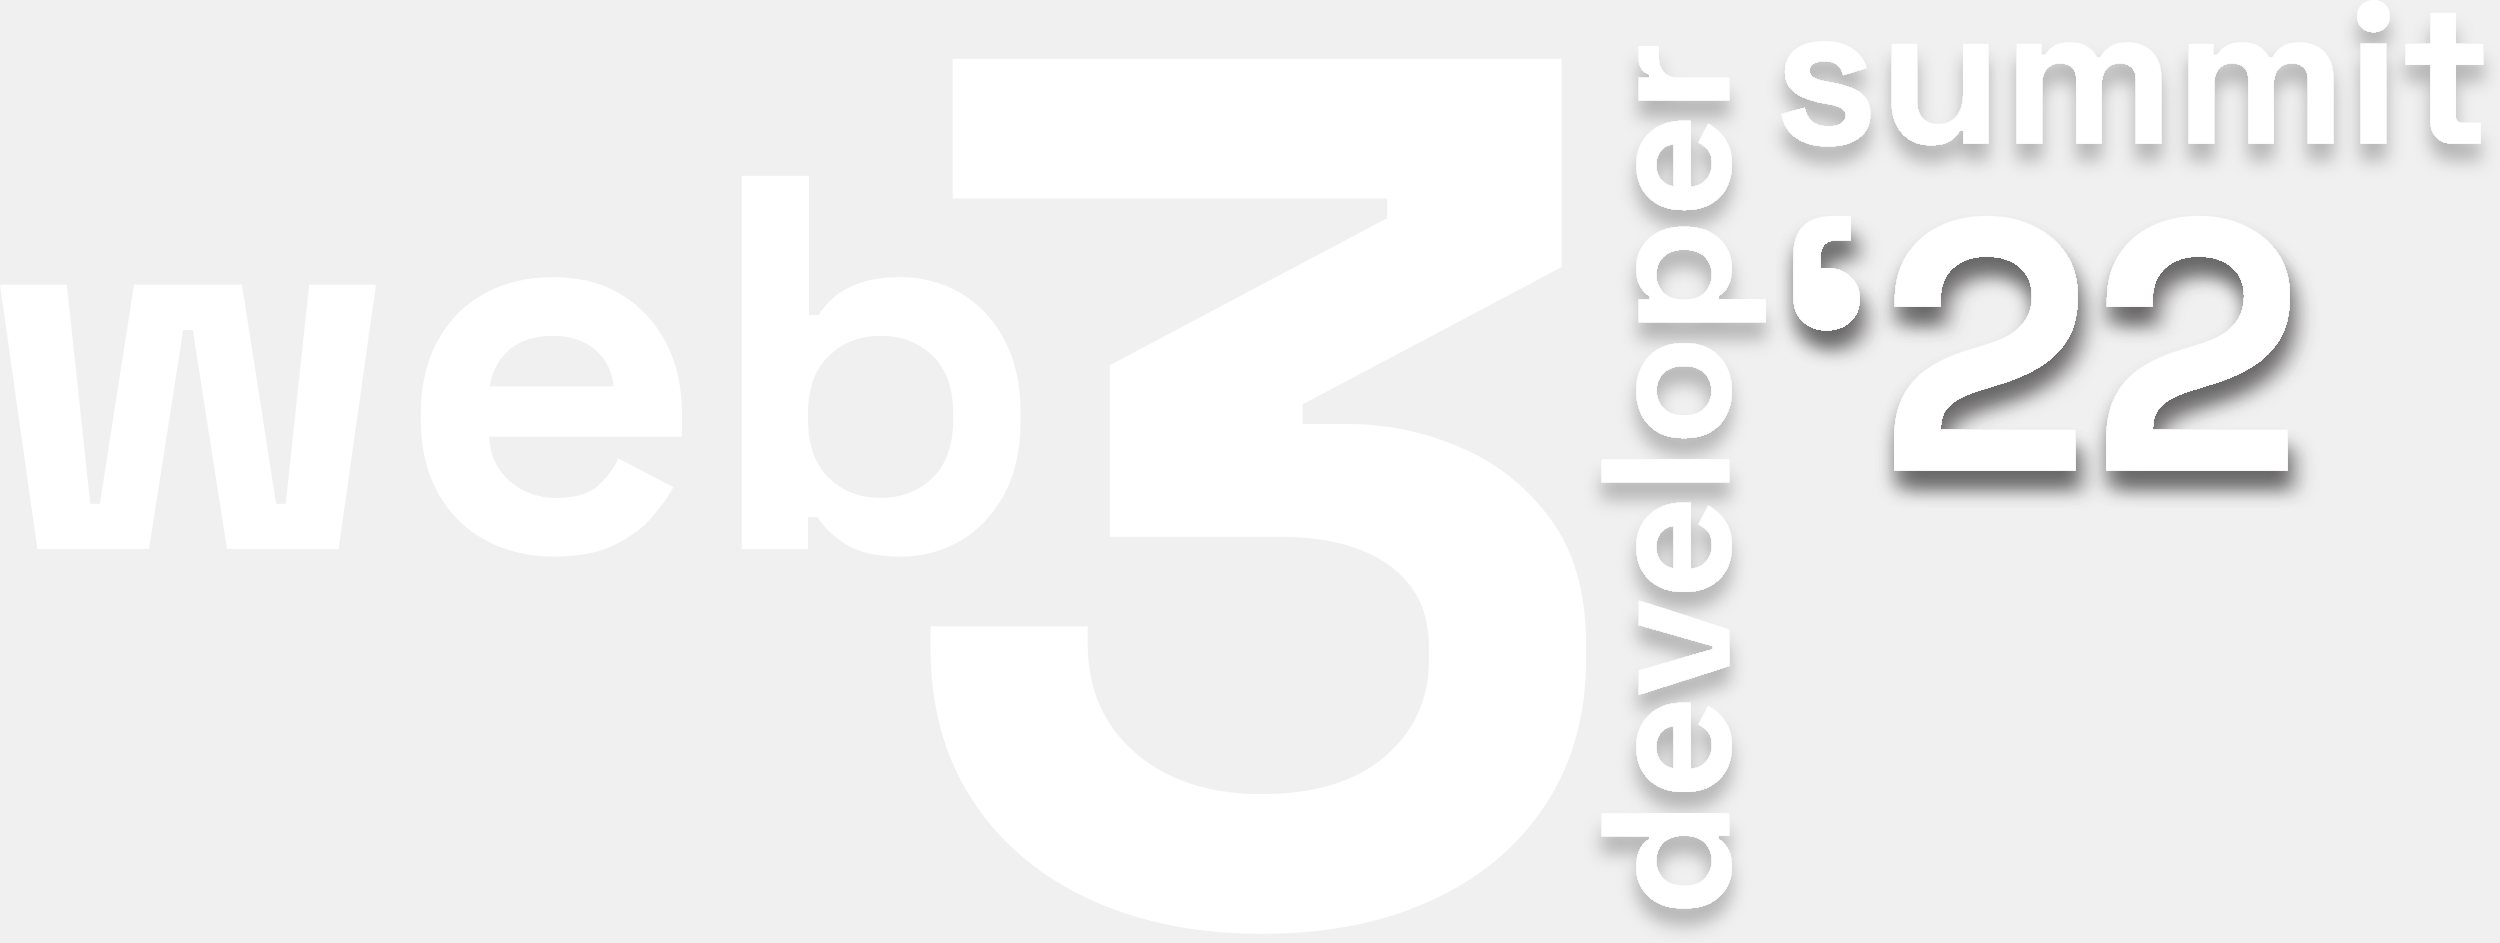
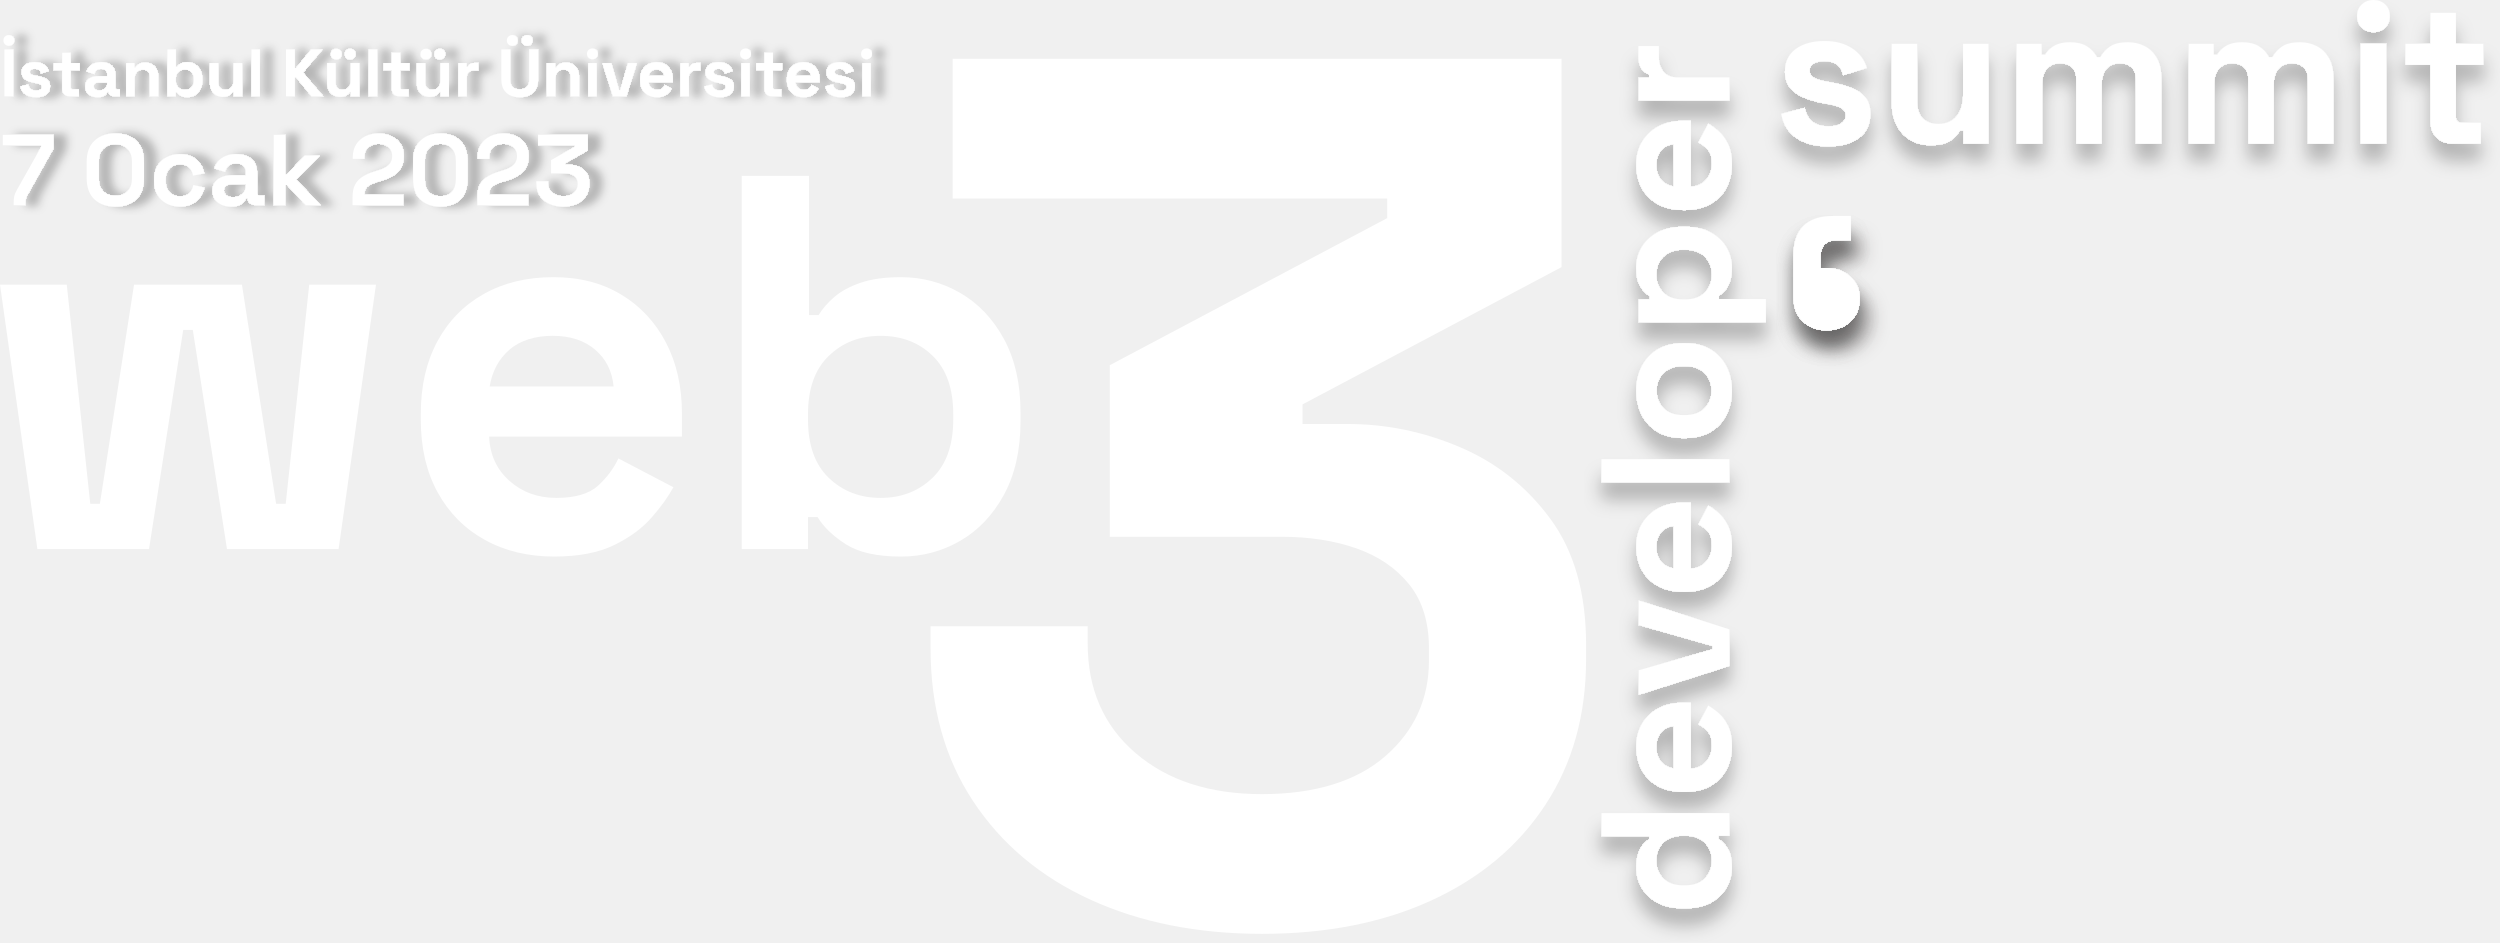
<svg xmlns="http://www.w3.org/2000/svg" width="597" height="225" viewBox="0 0 597 225" fill="none">
  <path d="M8.926 131.124L0 67.972H15.942L21.555 120.302H23.85L32.012 67.972H57.773L65.935 120.302H68.231L73.843 67.972H89.785L80.859 131.124H54.206L46.044 78.795H43.748L35.586 131.124H8.926Z" fill="white" />
  <path d="M132.371 132.907C126.078 132.907 120.532 131.57 115.729 128.896C110.926 126.223 107.185 122.446 104.507 117.564C101.829 112.685 100.49 106.934 100.49 100.311V98.782C100.49 92.162 101.807 86.411 104.443 81.529C107.076 76.65 110.775 72.871 115.536 70.197C120.298 67.523 125.821 66.187 132.114 66.187C138.407 66.187 143.718 67.568 148.309 70.325C152.901 73.085 156.471 76.903 159.021 81.786C161.57 86.668 162.848 92.332 162.848 98.782V104.257H116.811C116.981 108.585 118.596 112.108 121.656 114.827C124.716 117.545 128.457 118.901 132.878 118.901C137.299 118.901 140.7 117.926 142.825 115.971C144.951 114.019 146.566 111.855 147.671 109.476L160.806 116.352C159.615 118.561 157.894 120.959 155.64 123.546C153.386 126.136 150.39 128.342 146.649 130.166C142.906 131.99 138.147 132.903 132.368 132.903L132.371 132.907ZM116.939 92.291H146.524C146.184 88.643 144.717 85.713 142.125 83.504C139.531 81.298 136.153 80.192 131.986 80.192C127.818 80.192 124.206 81.295 121.656 83.504C119.107 85.713 117.53 88.639 116.936 92.291H116.939Z" fill="white" />
  <path d="M215.134 132.907C209.438 132.907 205.058 131.929 201.998 129.977C198.938 128.024 196.684 125.861 195.239 123.482H192.943V131.121H177.13V42H193.197V75.23H195.493C196.427 73.701 197.679 72.262 199.256 70.902C200.829 69.546 202.91 68.421 205.504 67.527C208.095 66.636 211.306 66.19 215.134 66.19C220.236 66.19 224.952 67.444 229.29 69.947C233.625 72.451 237.112 76.121 239.748 80.962C242.381 85.799 243.701 91.656 243.701 98.532V100.568C243.701 107.444 242.381 113.301 239.748 118.138C237.112 122.976 233.628 126.649 229.29 129.153C224.956 131.656 220.236 132.91 215.134 132.91V132.907ZM210.288 118.901C215.217 118.901 219.343 117.311 222.66 114.128C225.977 110.945 227.633 106.296 227.633 100.186V98.914C227.633 92.804 225.996 88.155 222.724 84.972C219.449 81.789 215.307 80.199 210.292 80.199C205.276 80.199 201.237 81.789 197.923 84.972C194.607 88.155 192.95 92.804 192.95 98.914V100.186C192.95 106.296 194.607 110.945 197.923 114.128C201.24 117.311 205.363 118.901 210.292 118.901H210.288Z" fill="white" />
  <path d="M301.368 223.003C285.927 223.003 272.245 220.269 260.326 214.809C248.405 209.35 239.074 201.493 232.331 191.248C225.588 181.006 222.217 168.859 222.217 154.812V149.545H259.739V153.642C259.739 164.573 263.55 173.302 271.173 179.835C278.795 186.375 288.858 189.638 301.368 189.638C313.877 189.638 323.889 186.615 330.827 180.566C337.763 174.52 341.234 166.91 341.234 157.739V154.812C341.234 148.57 339.667 143.499 336.543 139.595C333.415 135.693 329.212 132.818 323.937 130.962C318.661 129.109 312.695 128.182 306.055 128.182H265.014V87.207L331.264 52.086V47.402H227.492V14.034H372.893V63.79L311.039 96.568V101.251H321.885C331.068 101.251 340.007 103.107 348.708 106.813C357.4 110.522 364.583 116.228 370.253 123.935C375.92 131.644 378.756 141.643 378.756 153.934V157.444C378.756 170.715 375.532 182.275 369.081 192.126C362.631 201.98 353.589 209.591 341.966 214.954C330.336 220.32 316.802 223.003 301.364 223.003H301.368Z" fill="white" />
  <g filter="url(#filter0_d_152_2775)">
    <path d="M413.59 207.154C413.59 208.869 413.16 210.472 412.303 211.969C411.446 213.466 410.187 214.662 408.53 215.563C406.873 216.463 404.867 216.912 402.51 216.912H401.813C399.456 216.912 397.449 216.463 395.793 215.563C394.136 214.662 392.877 213.473 392.02 211.991C391.163 210.51 390.732 208.898 390.732 207.157C390.732 205.849 390.886 204.756 391.191 203.868C391.497 202.984 391.882 202.265 392.347 201.711C392.813 201.159 393.307 200.74 393.831 200.448V199.662H382.442V194.174H412.984V199.576H410.367V200.361C411.182 200.855 411.924 201.618 412.592 202.647C413.26 203.679 413.597 205.179 413.597 207.154H413.59ZM408.79 205.5C408.79 203.817 408.244 202.406 407.153 201.275C406.061 200.143 404.468 199.576 402.375 199.576H401.938C399.845 199.576 398.252 200.137 397.16 201.252C396.069 202.371 395.523 203.785 395.523 205.5C395.523 207.215 396.069 208.593 397.16 209.725C398.252 210.857 399.845 211.424 401.938 211.424H402.375C404.468 211.424 406.061 210.857 407.153 209.725C408.244 208.593 408.79 207.183 408.79 205.5Z" fill="white" />
    <path d="M413.59 178.229C413.59 180.38 413.131 182.275 412.216 183.913C411.301 185.554 410.007 186.83 408.334 187.747C406.661 188.661 404.689 189.119 402.423 189.119H401.899C399.629 189.119 397.661 188.67 395.988 187.77C394.315 186.869 393.021 185.606 392.106 183.98C391.191 182.355 390.732 180.467 390.732 178.316C390.732 176.165 391.204 174.351 392.151 172.783C393.095 171.215 394.405 169.994 396.078 169.125C397.751 168.253 399.693 167.817 401.902 167.817H403.778V183.544C405.261 183.487 406.468 182.935 407.399 181.89C408.331 180.845 408.796 179.566 408.796 178.056C408.796 176.546 408.462 175.386 407.791 174.658C407.123 173.934 406.382 173.379 405.566 173.004L407.923 168.516C408.681 168.923 409.503 169.51 410.389 170.279C411.275 171.049 412.033 172.071 412.659 173.35C413.285 174.629 413.596 176.255 413.596 178.229H413.59ZM399.671 183.5V173.392C398.422 173.507 397.417 174.011 396.659 174.896C395.905 175.78 395.526 176.938 395.526 178.358C395.526 179.778 395.905 181.015 396.659 181.887C397.417 182.759 398.419 183.298 399.671 183.5Z" fill="white" />
    <path d="M412.98 159.018L391.339 165.9V160.063L408.966 155.052V154.267L391.339 149.256V143.419L412.98 150.302V159.015V159.018Z" fill="white" />
    <path d="M413.59 130.442C413.59 132.593 413.131 134.488 412.216 136.126C411.301 137.767 410.007 139.043 408.334 139.96C406.661 140.874 404.689 141.332 402.423 141.332H401.899C399.629 141.332 397.661 140.883 395.988 139.982C394.315 139.082 393.021 137.819 392.106 136.193C391.191 134.568 390.732 132.68 390.732 130.529C390.732 128.378 391.204 126.563 392.151 124.996C393.095 123.428 394.405 122.207 396.078 121.338C397.751 120.466 399.693 120.03 401.902 120.03H403.778V135.757C405.261 135.7 406.468 135.148 407.399 134.103C408.331 133.058 408.796 131.779 408.796 130.269C408.796 128.759 408.462 127.599 407.791 126.871C407.123 126.147 406.382 125.592 405.566 125.217L407.923 120.729C408.681 121.136 409.503 121.723 410.389 122.492C411.275 123.262 412.033 124.284 412.659 125.563C413.285 126.842 413.596 128.468 413.596 130.442H413.59ZM399.671 135.712V125.605C398.422 125.72 397.417 126.224 396.659 127.108C395.905 127.993 395.526 129.15 395.526 130.571C395.526 131.991 395.905 133.228 396.659 134.1C397.417 134.972 398.419 135.511 399.671 135.712Z" fill="white" />
    <path d="M412.98 115.151H382.438V109.663H412.98V115.151Z" fill="white" />
    <path d="M413.59 93.285C413.59 95.436 413.153 97.366 412.28 99.078C411.407 100.793 410.142 102.142 408.485 103.13C406.828 104.117 404.834 104.611 402.506 104.611H401.809C399.482 104.611 397.491 104.117 395.831 103.13C394.174 102.142 392.909 100.793 392.036 99.078C391.162 97.366 390.726 95.433 390.726 93.285C390.726 91.137 391.162 89.204 392.036 87.493C392.909 85.781 394.174 84.428 395.831 83.441C397.488 82.453 399.482 81.96 401.809 81.96H402.506C404.834 81.96 406.825 82.453 408.485 83.441C410.142 84.428 411.407 85.777 412.28 87.493C413.153 89.207 413.59 91.137 413.59 93.285ZM408.703 93.285C408.703 91.602 408.157 90.208 407.066 89.102C405.974 87.999 404.41 87.448 402.375 87.448H401.938C399.902 87.448 398.339 87.993 397.247 89.082C396.155 90.172 395.609 91.573 395.609 93.285C395.609 94.997 396.155 96.363 397.247 97.469C398.339 98.571 399.902 99.123 401.938 99.123H402.375C404.41 99.123 405.974 98.571 407.066 97.469C408.157 96.366 408.703 94.971 408.703 93.285Z" fill="white" />
    <path d="M421.704 76.904H391.336V71.503H393.953V70.717C393.108 70.224 392.36 69.454 391.705 68.409C391.05 67.364 390.723 65.867 390.723 63.921C390.723 62.177 391.153 60.568 392.01 59.087C392.868 57.606 394.126 56.417 395.783 55.516C397.44 54.615 399.447 54.166 401.803 54.166H402.5C404.857 54.166 406.864 54.618 408.52 55.516C410.177 56.417 411.436 57.606 412.293 59.087C413.15 60.568 413.581 62.181 413.581 63.921C413.581 65.229 413.427 66.325 413.122 67.21C412.817 68.095 412.425 68.807 411.943 69.345C411.465 69.884 410.977 70.31 410.482 70.631V71.416H421.695V76.904H421.704ZM408.79 65.579C408.79 63.867 408.244 62.45 407.153 61.331C406.061 60.212 404.468 59.654 402.375 59.654H401.938C399.845 59.654 398.252 60.222 397.16 61.353C396.069 62.485 395.523 63.895 395.523 65.579C395.523 67.261 396.069 68.672 397.16 69.804C398.252 70.935 399.845 71.503 401.938 71.503H402.375C404.468 71.503 406.061 70.935 407.153 69.804C408.244 68.672 408.79 67.261 408.79 65.579Z" fill="white" />
    <path d="M413.59 39.266C413.59 41.417 413.131 43.312 412.216 44.95C411.301 46.591 410.007 47.867 408.334 48.784C406.661 49.698 404.689 50.156 402.423 50.156H401.899C399.629 50.156 397.661 49.707 395.988 48.806C394.315 47.906 393.021 46.643 392.106 45.017C391.191 43.392 390.732 41.504 390.732 39.353C390.732 37.202 391.204 35.387 392.151 33.82C393.095 32.252 394.405 31.031 396.078 30.162C397.751 29.29 399.693 28.854 401.902 28.854H403.778V44.581C405.261 44.524 406.468 43.972 407.399 42.927C408.331 41.882 408.796 40.603 408.796 39.093C408.796 37.583 408.462 36.423 407.791 35.695C407.123 34.971 406.382 34.419 405.566 34.041L407.923 29.553C408.681 29.96 409.503 30.547 410.389 31.316C411.275 32.086 412.033 33.108 412.659 34.387C413.285 35.666 413.596 37.292 413.596 39.266H413.59ZM399.671 44.536V34.429C398.422 34.544 397.417 35.048 396.659 35.932C395.905 36.82 395.526 37.974 395.526 39.395C395.526 40.815 395.905 42.052 396.659 42.924C397.417 43.796 398.419 44.334 399.671 44.536Z" fill="white" />
    <path d="M412.98 23.978H391.339V18.577H393.783V17.791C392.909 17.471 392.27 16.942 391.863 16.201C391.455 15.461 391.252 14.598 391.252 13.608V10.995H396.139V13.698C396.139 15.092 396.509 16.24 397.254 17.141C397.995 18.041 399.138 18.49 400.68 18.49H412.983V23.978H412.98Z" fill="white" />
  </g>
  <g filter="url(#filter1_d_152_2775)">
    <path d="M436.644 34.971C433.533 34.971 430.983 34.298 428.996 32.955C427.005 31.608 425.804 29.688 425.387 27.191L430.967 25.748C431.192 26.87 431.568 27.748 432.097 28.39C432.627 29.031 433.282 29.486 434.069 29.758C434.856 30.031 435.713 30.166 436.644 30.166C438.054 30.166 439.097 29.919 439.771 29.422C440.446 28.925 440.783 28.309 440.783 27.572C440.783 26.835 440.462 26.267 439.82 25.867C439.177 25.466 438.15 25.139 436.74 24.883L435.392 24.642C433.722 24.322 432.2 23.882 430.823 23.321C429.442 22.76 428.338 21.985 427.503 20.991C426.668 20 426.25 18.718 426.25 17.147C426.25 14.778 427.117 12.961 428.848 11.694C430.579 10.431 432.858 9.797 435.681 9.797C438.343 9.797 440.555 10.39 442.321 11.573C444.084 12.759 445.239 14.31 445.785 16.23L440.157 17.958C439.9 16.743 439.38 15.878 438.593 15.365C437.806 14.852 436.837 14.595 435.684 14.595C434.531 14.595 433.648 14.797 433.038 15.195C432.428 15.596 432.123 16.147 432.123 16.852C432.123 17.622 432.444 18.189 433.086 18.558C433.729 18.926 434.592 19.205 435.684 19.398L437.032 19.638C438.827 19.959 440.455 20.382 441.916 20.911C443.374 21.44 444.53 22.193 445.381 23.168C446.232 24.145 446.655 25.466 446.655 27.13C446.655 29.627 445.75 31.557 443.936 32.919C442.125 34.282 439.694 34.961 436.647 34.961L436.644 34.971Z" fill="white" />
    <path d="M461.034 34.682C459.175 34.682 457.547 34.259 456.15 33.41C454.753 32.56 453.671 31.384 452.904 29.88C452.133 28.377 451.748 26.646 451.748 24.693V10.473H457.81V24.209C457.81 26.004 458.25 27.348 459.133 28.245C460.016 29.143 461.275 29.592 462.909 29.592C464.768 29.592 466.213 28.976 467.24 27.742C468.268 26.511 468.778 24.79 468.778 22.578V10.473H474.841V34.297H468.875V31.175H468.008C467.623 31.977 466.9 32.759 465.844 33.528C464.784 34.297 463.182 34.682 461.034 34.682Z" fill="white" />
    <path d="M481.577 34.298V10.473H487.542V13.066H488.409C488.827 12.265 489.517 11.569 490.477 10.976C491.44 10.383 492.706 10.088 494.279 10.088C495.977 10.088 497.342 10.419 498.369 11.072C499.397 11.73 500.18 12.586 500.726 13.643H501.593C502.139 12.618 502.906 11.771 503.902 11.098C504.894 10.425 506.307 10.088 508.137 10.088C509.611 10.088 510.953 10.399 512.154 11.024C513.358 11.649 514.318 12.595 515.04 13.858C515.763 15.124 516.122 16.718 516.122 18.638V34.298H510.06V19.074C510.06 17.763 509.723 16.775 509.049 16.122C508.374 15.464 507.43 15.137 506.21 15.137C504.83 15.137 503.764 15.576 503.012 16.458C502.258 17.34 501.882 18.596 501.882 20.228V34.301H495.82V19.074C495.82 17.763 495.483 16.775 494.809 16.122C494.134 15.464 493.19 15.137 491.97 15.137C490.59 15.137 489.524 15.576 488.772 16.458C488.018 17.34 487.642 18.596 487.642 20.228V34.301H481.58L481.577 34.298Z" fill="white" />
    <path d="M522.663 34.298V10.473H528.628V13.066H529.495C529.913 12.265 530.603 11.569 531.563 10.976C532.526 10.383 533.791 10.088 535.365 10.088C537.063 10.088 538.428 10.419 539.455 11.072C540.483 11.73 541.266 12.586 541.812 13.643H542.679C543.225 12.618 543.992 11.771 544.988 11.098C545.98 10.425 547.393 10.088 549.223 10.088C550.697 10.088 552.039 10.399 553.24 11.024C554.444 11.649 555.404 12.595 556.126 13.858C556.849 15.124 557.208 16.718 557.208 18.638V34.298H551.146V19.074C551.146 17.763 550.809 16.775 550.135 16.122C549.46 15.464 548.516 15.137 547.296 15.137C545.916 15.137 544.85 15.576 544.098 16.458C543.344 17.34 542.968 18.596 542.968 20.228V34.301H536.906V19.074C536.906 17.763 536.569 16.775 535.895 16.122C535.22 15.464 534.276 15.137 533.056 15.137C531.675 15.137 530.609 15.576 529.858 16.458C529.104 17.34 528.728 18.596 528.728 20.228V34.301H522.666L522.663 34.298Z" fill="white" />
    <path d="M566.78 7.687C565.688 7.687 564.767 7.335 564.012 6.629C563.257 5.924 562.882 4.998 562.882 3.844C562.882 2.69 563.257 1.763 564.012 1.058C564.767 0.353 565.688 0 566.78 0C567.871 0 568.832 0.353 569.57 1.058C570.309 1.763 570.678 2.69 570.678 3.844C570.678 4.998 570.309 5.924 569.57 6.629C568.832 7.335 567.9 7.687 566.78 7.687ZM563.749 34.298V10.473H569.811V34.298H563.749Z" fill="white" />
    <path d="M585.685 34.297C584.115 34.297 582.837 33.81 581.861 32.833C580.882 31.855 580.394 30.55 580.394 28.918V15.471H574.428V10.476H580.394V3.077H586.456V10.473H593V15.467H586.456V27.86C586.456 28.822 586.906 29.303 587.805 29.303H592.422V34.297H585.685Z" fill="white" />
  </g>
  <g filter="url(#filter2_ddd_152_2775)">
    <path d="M441.993 51.567V57.356H438.667C436.05 57.356 434.743 58.664 434.743 61.273V63.998H436.194C438.468 63.998 440.359 64.678 441.865 66.04C443.371 67.403 444.125 69.134 444.125 71.234C444.125 73.503 443.371 75.35 441.865 76.766C440.359 78.187 438.468 78.895 436.194 78.895C433.921 78.895 431.959 78.171 430.482 76.725C429.002 75.279 428.264 73.333 428.264 70.894V61.104C428.264 54.747 431.446 51.57 437.813 51.57H441.99L441.993 51.567Z" fill="white" />
-     <path d="M452.31 112.349V105.198C452.31 101.056 452.994 97.606 454.355 94.853C455.72 92.099 457.695 89.829 460.282 88.041C462.867 86.252 466.04 84.793 469.79 83.655L475.502 81.867C477.605 81.187 479.368 80.35 480.79 79.356C482.209 78.363 483.304 77.157 484.072 75.737C484.839 74.32 485.221 72.701 485.221 70.884V70.544C485.221 67.707 484.255 65.45 482.322 63.777C480.389 62.103 477.746 61.267 474.391 61.267C471.036 61.267 468.435 62.161 466.418 63.95C464.399 65.739 463.391 68.306 463.391 71.653V73.186H452.477V71.823C452.477 67.511 453.443 63.851 455.376 60.84C457.309 57.834 459.939 55.535 463.262 53.945C466.589 52.358 470.297 51.56 474.391 51.56C478.485 51.56 482.177 52.342 485.475 53.9C488.772 55.461 491.373 57.644 493.277 60.456C495.181 63.264 496.132 66.572 496.132 70.374V71.227C496.132 75.029 495.348 78.251 493.788 80.889C492.224 83.527 490.105 85.684 487.433 87.358C484.762 89.031 481.721 90.41 478.308 91.487L472.85 93.189C470.406 93.926 468.502 94.737 467.138 95.616C465.773 96.497 464.819 97.462 464.28 98.51C463.741 99.562 463.471 100.825 463.471 102.3V102.639H495.618V112.346H452.3L452.31 112.349Z" fill="white" />
-     <path d="M502.961 112.349V105.198C502.961 101.056 503.645 97.606 505.006 94.853C506.371 92.099 508.345 89.829 510.933 88.041C513.518 86.252 516.69 84.793 520.441 83.655L526.153 81.867C528.256 81.187 530.019 80.35 531.441 79.356C532.86 78.363 533.955 77.157 534.723 75.737C535.49 74.32 535.872 72.701 535.872 70.884V70.544C535.872 67.707 534.906 65.45 532.973 63.777C531.04 62.103 528.397 61.267 525.042 61.267C521.686 61.267 519.086 62.161 517.069 63.95C515.05 65.739 514.041 68.306 514.041 71.653V73.186H503.128V71.823C503.128 67.511 504.094 63.851 506.027 60.84C507.96 57.834 510.59 55.535 513.913 53.945C517.239 52.358 520.948 51.56 525.042 51.56C529.136 51.56 532.828 52.342 536.126 53.9C539.423 55.461 542.024 57.644 543.928 60.456C545.832 63.264 546.783 66.572 546.783 70.374V71.227C546.783 75.029 545.999 78.251 544.439 80.889C542.875 83.527 540.756 85.684 538.084 87.358C535.413 89.031 532.372 90.41 528.959 91.487L523.501 93.189C521.057 93.926 519.153 94.737 517.789 95.616C516.424 96.497 515.47 97.462 514.931 98.51C514.391 99.562 514.122 100.825 514.122 102.3V102.639H546.269V112.346H502.951L502.961 112.349Z" fill="white" />
+   </g>
+   <g filter="url(#filter3_d_152_2775)">
+     <path d="M3.264 49V48.376C3.264 47.768 3.312 47.256 3.408 46.84C3.504 46.408 3.712 45.912 4.032 45.352L9.84 35.056V34.696H0.672V32.2H12.744V35.512L6.6 46.48C6.392 46.848 6.248 47.176 6.168 47.464C6.104 47.736 6.072 48.08 6.072 48.496V49H3.264ZM27.541 49.336C25.461 49.336 23.797 48.76 22.549 47.608C21.317 46.44 20.701 44.768 20.701 42.592V38.608C20.701 36.432 21.317 34.768 22.549 33.616C23.797 32.448 25.461 31.864 27.541 31.864C29.637 31.864 31.301 32.448 32.533 33.616C33.765 34.768 34.381 36.432 34.381 38.608V42.592C34.381 44.768 33.765 46.44 32.533 47.608C31.301 48.76 29.637 49.336 27.541 49.336ZM27.541 46.744C28.789 46.744 29.757 46.384 30.445 45.664C31.149 44.928 31.501 43.936 31.501 42.688V38.512C31.501 37.264 31.149 36.28 30.445 35.56C29.757 34.824 28.789 34.456 27.541 34.456C26.309 34.456 25.341 34.824 24.637 35.56C23.949 36.28 23.605 37.264 23.605 38.512V42.688C23.605 43.936 23.949 44.928 24.637 45.664C25.341 46.384 26.309 46.744 27.541 46.744ZM42.921 49.336C41.769 49.336 40.729 49.096 39.801 48.616C38.873 48.136 38.137 47.44 37.593 46.528C37.065 45.616 36.801 44.52 36.801 43.24V42.904C36.801 41.624 37.065 40.528 37.593 39.616C38.137 38.704 38.873 38.008 39.801 37.528C40.729 37.048 41.769 36.808 42.921 36.808C44.057 36.808 45.025 37.008 45.825 37.408C46.641 37.808 47.297 38.36 47.793 39.064C48.289 39.752 48.609 40.528 48.753 41.392L46.089 41.944C46.025 41.448 45.873 41 45.633 40.6C45.393 40.184 45.049 39.856 44.601 39.616C44.169 39.376 43.633 39.256 42.993 39.256C42.337 39.256 41.745 39.4 41.217 39.688C40.705 39.96 40.297 40.376 39.993 40.936C39.705 41.496 39.561 42.168 39.561 42.952V43.192C39.561 43.976 39.705 44.648 39.993 45.208C40.297 45.752 40.705 46.168 41.217 46.456C41.745 46.744 42.337 46.888 42.993 46.888C43.969 46.888 44.705 46.64 45.201 46.144C45.713 45.632 46.033 44.976 46.161 44.176L48.825 44.8C48.633 45.632 48.289 46.392 47.793 47.08C47.297 47.768 46.641 48.32 45.825 48.736C45.025 49.136 44.057 49.336 42.921 49.336ZM55.182 49.336C54.35 49.336 53.598 49.192 52.926 48.904C52.254 48.6 51.718 48.168 51.318 47.608C50.934 47.048 50.742 46.36 50.742 45.544C50.742 44.744 50.934 44.072 51.318 43.528C51.718 42.984 52.262 42.576 52.95 42.304C53.638 42.016 54.422 41.872 55.302 41.872H58.734V41.152C58.734 40.528 58.542 40.024 58.158 39.64C57.774 39.24 57.174 39.04 56.358 39.04C55.558 39.04 54.95 39.232 54.534 39.616C54.134 39.984 53.87 40.464 53.742 41.056L51.198 40.216C51.39 39.592 51.694 39.024 52.11 38.512C52.542 38 53.11 37.592 53.814 37.288C54.518 36.968 55.382 36.808 56.406 36.808C57.958 36.808 59.174 37.2 60.054 37.984C60.95 38.752 61.398 39.872 61.398 41.344V46C61.398 46.48 61.622 46.72 62.07 46.72H63.078V49H61.134C60.558 49 60.086 48.856 59.718 48.568C59.35 48.28 59.166 47.888 59.166 47.392V47.344H58.758C58.662 47.568 58.494 47.84 58.254 48.16C58.014 48.48 57.646 48.76 57.15 49C56.67 49.224 56.014 49.336 55.182 49.336ZM55.638 47.08C56.55 47.08 57.294 46.824 57.87 46.312C58.446 45.784 58.734 45.08 58.734 44.2V43.96H55.47C54.878 43.96 54.398 44.088 54.03 44.344C53.662 44.6 53.478 44.976 53.478 45.472C53.478 45.952 53.67 46.344 54.054 46.648C54.438 46.936 54.966 47.08 55.638 47.08ZM65.361 49V32.2H68.121V41.632H68.529L72.801 37.144H76.425L70.689 42.88L76.617 49H73.041L68.529 44.176H68.121V49H65.361ZM84.189 49V47.056C84.189 45.872 84.381 44.904 84.765 44.152C85.165 43.384 85.733 42.76 86.469 42.28C87.205 41.784 88.101 41.376 89.157 41.056L90.693 40.576C91.317 40.368 91.845 40.12 92.277 39.832C92.709 39.544 93.045 39.192 93.285 38.776C93.525 38.344 93.645 37.84 93.645 37.264V37.168C93.645 36.304 93.349 35.624 92.757 35.128C92.165 34.616 91.373 34.36 90.381 34.36C89.389 34.36 88.581 34.632 87.957 35.176C87.333 35.704 87.021 36.488 87.021 37.528V37.936H84.237V37.576C84.237 36.36 84.509 35.328 85.053 34.48C85.597 33.632 86.333 32.984 87.261 32.536C88.189 32.088 89.229 31.864 90.381 31.864C91.533 31.864 92.565 32.088 93.477 32.536C94.405 32.968 95.125 33.576 95.637 34.36C96.165 35.144 96.429 36.064 96.429 37.12V37.36C96.429 38.432 96.213 39.336 95.781 40.072C95.349 40.808 94.749 41.416 93.981 41.896C93.229 42.36 92.373 42.744 91.413 43.048L89.925 43.504C89.205 43.728 88.629 43.968 88.197 44.224C87.781 44.48 87.485 44.776 87.309 45.112C87.133 45.432 87.045 45.84 87.045 46.336V46.504H96.285V49H84.189ZM105.158 49.336C103.19 49.336 101.614 48.784 100.43 47.68C99.246 46.576 98.654 44.912 98.654 42.688V38.512C98.654 36.336 99.246 34.688 100.43 33.568C101.614 32.432 103.19 31.864 105.158 31.864C107.142 31.864 108.718 32.432 109.886 33.568C111.07 34.688 111.662 36.336 111.662 38.512V42.688C111.662 44.912 111.07 46.576 109.886 47.68C108.718 48.784 107.142 49.336 105.158 49.336ZM105.158 46.84C106.422 46.84 107.35 46.488 107.942 45.784C108.55 45.08 108.854 44.08 108.854 42.784V38.392C108.854 37.08 108.526 36.08 107.87 35.392C107.214 34.704 106.31 34.36 105.158 34.36C103.974 34.36 103.062 34.712 102.422 35.416C101.782 36.12 101.462 37.112 101.462 38.392V42.784C101.462 44.112 101.766 45.12 102.374 45.808C102.998 46.496 103.926 46.84 105.158 46.84ZM114.002 49V47.056C114.002 45.872 114.194 44.904 114.578 44.152C114.978 43.384 115.546 42.76 116.282 42.28C117.018 41.784 117.914 41.376 118.97 41.056L120.506 40.576C121.13 40.368 121.658 40.12 122.09 39.832C122.522 39.544 122.858 39.192 123.098 38.776C123.338 38.344 123.458 37.84 123.458 37.264V37.168C123.458 36.304 123.162 35.624 122.57 35.128C121.978 34.616 121.186 34.36 120.194 34.36C119.202 34.36 118.394 34.632 117.77 35.176C117.146 35.704 116.834 36.488 116.834 37.528V37.936H114.05V37.576C114.05 36.36 114.322 35.328 114.866 34.48C115.41 33.632 116.146 32.984 117.074 32.536C118.002 32.088 119.042 31.864 120.194 31.864C121.346 31.864 122.378 32.088 123.29 32.536C124.218 32.968 124.938 33.576 125.45 34.36C125.978 35.144 126.242 36.064 126.242 37.12V37.36C126.242 38.432 126.026 39.336 125.594 40.072C125.162 40.808 124.562 41.416 123.794 41.896C123.042 42.36 122.186 42.744 121.226 43.048L119.738 43.504C119.018 43.728 118.442 43.968 118.01 44.224C117.594 44.48 117.298 44.776 117.122 45.112C116.946 45.432 116.858 45.84 116.858 46.336V46.504H126.098V49H114.002ZM134.491 49.336C133.243 49.336 132.131 49.112 131.155 48.664C130.195 48.216 129.443 47.576 128.899 46.744C128.355 45.896 128.083 44.888 128.083 43.72V43.288H130.867V43.648C130.867 44.624 131.195 45.4 131.851 45.976C132.523 46.552 133.403 46.84 134.491 46.84C135.579 46.84 136.427 46.576 137.035 46.048C137.643 45.504 137.947 44.824 137.947 44.008V43.792C137.947 43.216 137.803 42.752 137.515 42.4C137.243 42.048 136.867 41.792 136.387 41.632C135.923 41.456 135.395 41.368 134.803 41.368H131.587V38.248L137.275 35.056V34.696H128.491V32.2H140.347V35.944L134.971 38.968V39.328H135.955C136.755 39.328 137.515 39.488 138.235 39.808C138.971 40.112 139.571 40.584 140.035 41.224C140.499 41.864 140.731 42.696 140.731 43.72V43.984C140.731 45.072 140.467 46.016 139.939 46.816C139.427 47.616 138.699 48.24 137.755 48.688C136.827 49.12 135.739 49.336 134.491 49.336Z" fill="white" />
+   </g>
+   <g filter="url(#filter4_d_152_2775)">
+     <path d="M1.056 23V11.8H3.168V23H1.056ZM2.112 10.936C1.749 10.936 1.44 10.819 1.184 10.584C0.939 10.349 0.816 10.04 0.816 9.656C0.816 9.272 0.939 8.963 1.184 8.728C1.44 8.493 1.749 8.376 2.112 8.376C2.485 8.376 2.795 8.493 3.04 8.728C3.285 8.963 3.408 9.272 3.408 9.656C3.408 10.04 3.285 10.349 3.04 10.584C2.795 10.819 2.485 10.936 2.112 10.936ZM8.635 23.224C7.6 23.224 6.752 23 6.091 22.552C5.429 22.104 5.029 21.464 4.891 20.632L6.747 20.152C6.821 20.525 6.944 20.819 7.115 21.032C7.296 21.245 7.515 21.4 7.771 21.496C8.037 21.581 8.325 21.624 8.635 21.624C9.104 21.624 9.451 21.544 9.675 21.384C9.899 21.213 10.011 21.005 10.011 20.76C10.011 20.515 9.904 20.328 9.691 20.2C9.477 20.061 9.136 19.949 8.667 19.864L8.219 19.784C7.664 19.677 7.157 19.533 6.699 19.352C6.24 19.16 5.872 18.899 5.595 18.568C5.317 18.237 5.179 17.811 5.179 17.288C5.179 16.499 5.467 15.896 6.043 15.48C6.619 15.053 7.376 14.84 8.315 14.84C9.2 14.84 9.936 15.037 10.523 15.432C11.109 15.827 11.493 16.344 11.675 16.984L9.803 17.56C9.717 17.155 9.541 16.867 9.275 16.696C9.019 16.525 8.699 16.44 8.315 16.44C7.931 16.44 7.637 16.509 7.435 16.648C7.232 16.776 7.131 16.957 7.131 17.192C7.131 17.448 7.237 17.64 7.451 17.768C7.664 17.885 7.952 17.976 8.315 18.04L8.763 18.12C9.36 18.227 9.899 18.371 10.379 18.552C10.869 18.723 11.253 18.973 11.531 19.304C11.819 19.624 11.963 20.061 11.963 20.616C11.963 21.448 11.659 22.093 11.051 22.552C10.453 23 9.648 23.224 8.635 23.224ZM16.613 23C16.09 23 15.664 22.84 15.333 22.52C15.013 22.189 14.853 21.752 14.853 21.208V16.728H12.869V15.064H14.853V12.6H16.869V15.064H19.045V16.728H16.869V20.856C16.869 21.176 17.018 21.336 17.317 21.336H18.853V23H16.613ZM23.334 23.224C22.769 23.224 22.262 23.128 21.814 22.936C21.366 22.733 21.009 22.445 20.742 22.072C20.486 21.688 20.358 21.224 20.358 20.68C20.358 20.136 20.486 19.683 20.742 19.32C21.009 18.947 21.371 18.669 21.83 18.488C22.299 18.296 22.833 18.2 23.43 18.2H25.606V17.752C25.606 17.379 25.489 17.075 25.254 16.84C25.019 16.595 24.646 16.472 24.134 16.472C23.633 16.472 23.259 16.589 23.014 16.824C22.769 17.048 22.609 17.341 22.534 17.704L20.678 17.08C20.806 16.675 21.009 16.307 21.286 15.976C21.574 15.635 21.953 15.363 22.422 15.16C22.902 14.947 23.483 14.84 24.166 14.84C25.211 14.84 26.038 15.101 26.646 15.624C27.254 16.147 27.558 16.904 27.558 17.896V20.856C27.558 21.176 27.707 21.336 28.006 21.336H28.646V23H27.302C26.907 23 26.582 22.904 26.326 22.712C26.07 22.52 25.942 22.264 25.942 21.944V21.928H25.638C25.595 22.056 25.499 22.227 25.35 22.44C25.201 22.643 24.966 22.824 24.646 22.984C24.326 23.144 23.889 23.224 23.334 23.224ZM23.686 21.592C24.251 21.592 24.71 21.437 25.062 21.128C25.425 20.808 25.606 20.387 25.606 19.864V19.704H23.574C23.201 19.704 22.907 19.784 22.694 19.944C22.481 20.104 22.374 20.328 22.374 20.616C22.374 20.904 22.486 21.139 22.71 21.32C22.934 21.501 23.259 21.592 23.686 21.592ZM30.12 23V15.064H32.104V16.104H32.392C32.52 15.827 32.76 15.565 33.112 15.32C33.464 15.064 33.997 14.936 34.712 14.936C35.331 14.936 35.869 15.08 36.328 15.368C36.797 15.645 37.16 16.035 37.416 16.536C37.672 17.027 37.8 17.603 37.8 18.264V23H35.784V18.424C35.784 17.827 35.635 17.379 35.336 17.08C35.048 16.781 34.632 16.632 34.088 16.632C33.469 16.632 32.989 16.84 32.648 17.256C32.307 17.661 32.136 18.232 32.136 18.968V23H30.12ZM44.747 23.224C44.033 23.224 43.483 23.101 43.099 22.856C42.715 22.611 42.433 22.339 42.251 22.04H41.963V23H39.979V11.8H41.995V15.976H42.283C42.401 15.784 42.555 15.603 42.747 15.432C42.95 15.261 43.211 15.123 43.531 15.016C43.862 14.899 44.267 14.84 44.747 14.84C45.387 14.84 45.979 15 46.523 15.32C47.067 15.629 47.505 16.088 47.835 16.696C48.166 17.304 48.331 18.04 48.331 18.904V19.16C48.331 20.024 48.166 20.76 47.835 21.368C47.505 21.976 47.067 22.44 46.523 22.76C45.979 23.069 45.387 23.224 44.747 23.224ZM44.139 21.464C44.758 21.464 45.275 21.267 45.691 20.872C46.107 20.467 46.315 19.88 46.315 19.112V18.952C46.315 18.184 46.107 17.603 45.691 17.208C45.286 16.803 44.769 16.6 44.139 16.6C43.521 16.6 43.003 16.803 42.587 17.208C42.171 17.603 41.963 18.184 41.963 18.952V19.112C41.963 19.88 42.171 20.467 42.587 20.872C43.003 21.267 43.521 21.464 44.139 21.464ZM53.206 23.128C52.588 23.128 52.044 22.989 51.575 22.712C51.116 22.424 50.758 22.029 50.502 21.528C50.246 21.027 50.118 20.451 50.118 19.8V15.064H52.135V19.64C52.135 20.237 52.279 20.685 52.566 20.984C52.865 21.283 53.286 21.432 53.831 21.432C54.449 21.432 54.929 21.229 55.27 20.824C55.612 20.408 55.782 19.832 55.782 19.096V15.064H57.798V23H55.815V21.96H55.526C55.398 22.227 55.158 22.488 54.806 22.744C54.455 23 53.921 23.128 53.206 23.128ZM60.042 23V11.8H62.058V23H60.042ZM68.29 23V11.8H70.402V16.248H70.69L74.322 11.8H77.026L72.354 17.32L77.186 23H74.402L70.69 18.456H70.402V23H68.29ZM81.207 23.128C80.588 23.128 80.044 22.989 79.575 22.712C79.116 22.424 78.758 22.029 78.502 21.528C78.246 21.027 78.118 20.451 78.118 19.8V15.064H80.135V19.64C80.135 20.237 80.278 20.685 80.567 20.984C80.865 21.283 81.287 21.432 81.831 21.432C82.449 21.432 82.929 21.229 83.27 20.824C83.612 20.408 83.782 19.832 83.782 19.096V15.064H85.799V23H83.814V21.96H83.526C83.398 22.227 83.159 22.488 82.806 22.744C82.454 23 81.921 23.128 81.207 23.128ZM83.606 14.2C83.244 14.2 82.934 14.088 82.678 13.864C82.433 13.629 82.311 13.315 82.311 12.92C82.311 12.525 82.433 12.216 82.678 11.992C82.934 11.757 83.244 11.64 83.606 11.64C83.98 11.64 84.289 11.757 84.534 11.992C84.78 12.216 84.903 12.525 84.903 12.92C84.903 13.315 84.78 13.629 84.534 13.864C84.289 14.088 83.98 14.2 83.606 14.2ZM80.311 14.2C79.948 14.2 79.638 14.088 79.382 13.864C79.137 13.629 79.014 13.315 79.014 12.92C79.014 12.525 79.137 12.216 79.382 11.992C79.638 11.757 79.948 11.64 80.311 11.64C80.684 11.64 80.993 11.757 81.239 11.992C81.484 12.216 81.606 12.525 81.606 12.92C81.606 13.315 81.484 13.629 81.239 13.864C80.993 14.088 80.684 14.2 80.311 14.2ZM88.042 23V11.8H90.058V23H88.042ZM95.332 23C94.809 23 94.382 22.84 94.052 22.52C93.732 22.189 93.572 21.752 93.572 21.208V16.728H91.588V15.064H93.572V12.6H95.588V15.064H97.764V16.728H95.588V20.856C95.588 21.176 95.737 21.336 96.036 21.336H97.572V23H95.332ZM102.613 23.128C101.994 23.128 101.45 22.989 100.981 22.712C100.522 22.424 100.165 22.029 99.909 21.528C99.653 21.027 99.525 20.451 99.525 19.8V15.064H101.541V19.64C101.541 20.237 101.685 20.685 101.973 20.984C102.271 21.283 102.693 21.432 103.237 21.432C103.855 21.432 104.335 21.229 104.677 20.824C105.018 20.408 105.189 19.832 105.189 19.096V15.064H107.205V23H105.221V21.96H104.933C104.805 22.227 104.565 22.488 104.213 22.744C103.861 23 103.327 23.128 102.613 23.128ZM105.013 14.2C104.65 14.2 104.341 14.088 104.085 13.864C103.839 13.629 103.717 13.315 103.717 12.92C103.717 12.525 103.839 12.216 104.085 11.992C104.341 11.757 104.65 11.64 105.013 11.64C105.386 11.64 105.695 11.757 105.941 11.992C106.186 12.216 106.309 12.525 106.309 12.92C106.309 13.315 106.186 13.629 105.941 13.864C105.695 14.088 105.386 14.2 105.013 14.2ZM101.717 14.2C101.354 14.2 101.045 14.088 100.789 13.864C100.543 13.629 100.421 13.315 100.421 12.92C100.421 12.525 100.543 12.216 100.789 11.992C101.045 11.757 101.354 11.64 101.717 11.64C102.09 11.64 102.399 11.757 102.645 11.992C102.89 12.216 103.013 12.525 103.013 12.92C103.013 13.315 102.89 13.629 102.645 13.864C102.399 14.088 102.09 14.2 101.717 14.2ZM109.448 23V15.064H111.432V15.96H111.72C111.837 15.64 112.029 15.405 112.296 15.256C112.573 15.107 112.893 15.032 113.256 15.032H114.216V16.824H113.224C112.712 16.824 112.291 16.963 111.96 17.24C111.629 17.507 111.464 17.923 111.464 18.488V23H109.448ZM124.11 23.224C123.193 23.224 122.404 23.059 121.742 22.728C121.092 22.387 120.59 21.907 120.238 21.288C119.897 20.659 119.726 19.917 119.726 19.064V11.8H121.838V19.128C121.838 19.811 122.03 20.349 122.414 20.744C122.809 21.139 123.374 21.336 124.11 21.336C124.846 21.336 125.406 21.139 125.79 20.744C126.185 20.349 126.382 19.811 126.382 19.128V11.8H128.494V19.064C128.494 19.917 128.318 20.659 127.966 21.288C127.625 21.907 127.124 22.387 126.462 22.728C125.812 23.059 125.028 23.224 124.11 23.224ZM125.886 10.936C125.524 10.936 125.214 10.824 124.958 10.6C124.713 10.365 124.59 10.051 124.59 9.656C124.59 9.261 124.713 8.952 124.958 8.728C125.214 8.493 125.524 8.376 125.886 8.376C126.26 8.376 126.569 8.493 126.814 8.728C127.06 8.952 127.182 9.261 127.182 9.656C127.182 10.051 127.06 10.365 126.814 10.6C126.569 10.824 126.26 10.936 125.886 10.936ZM122.334 10.936C121.972 10.936 121.662 10.824 121.406 10.6C121.161 10.365 121.038 10.051 121.038 9.656C121.038 9.261 121.161 8.952 121.406 8.728C121.662 8.493 121.972 8.376 122.334 8.376C122.708 8.376 123.017 8.493 123.262 8.728C123.508 8.952 123.63 9.261 123.63 9.656C123.63 10.051 123.508 10.365 123.262 10.6C123.017 10.824 122.708 10.936 122.334 10.936ZM130.604 23V15.064H132.588V16.104H132.876C133.004 15.827 133.244 15.565 133.596 15.32C133.948 15.064 134.482 14.936 135.196 14.936C135.815 14.936 136.354 15.08 136.812 15.368C137.282 15.645 137.644 16.035 137.9 16.536C138.156 17.027 138.284 17.603 138.284 18.264V23H136.268V18.424C136.268 17.827 136.119 17.379 135.82 17.08C135.532 16.781 135.116 16.632 134.572 16.632C133.954 16.632 133.474 16.84 133.132 17.256C132.791 17.661 132.62 18.232 132.62 18.968V23H130.604ZM140.464 23V15.064H142.48V23H140.464ZM141.472 14.136C141.109 14.136 140.8 14.019 140.544 13.784C140.298 13.549 140.176 13.24 140.176 12.856C140.176 12.472 140.298 12.163 140.544 11.928C140.8 11.693 141.109 11.576 141.472 11.576C141.845 11.576 142.154 11.693 142.4 11.928C142.645 12.163 142.768 12.472 142.768 12.856C142.768 13.24 142.645 13.549 142.4 13.784C142.154 14.019 141.845 14.136 141.472 14.136ZM146.378 23L143.85 15.064H145.994L147.834 21.528H148.122L149.962 15.064H152.106L149.578 23H146.378ZM156.861 23.224C156.072 23.224 155.373 23.059 154.765 22.728C154.168 22.387 153.698 21.912 153.357 21.304C153.026 20.685 152.861 19.96 152.861 19.128V18.936C152.861 18.104 153.026 17.384 153.357 16.776C153.688 16.157 154.152 15.683 154.749 15.352C155.346 15.011 156.04 14.84 156.829 14.84C157.608 14.84 158.285 15.016 158.861 15.368C159.437 15.709 159.885 16.189 160.205 16.808C160.525 17.416 160.685 18.125 160.685 18.936V19.624H154.909C154.93 20.168 155.133 20.611 155.517 20.952C155.901 21.293 156.37 21.464 156.925 21.464C157.49 21.464 157.906 21.341 158.173 21.096C158.44 20.851 158.642 20.579 158.781 20.28L160.429 21.144C160.28 21.421 160.061 21.725 159.773 22.056C159.496 22.376 159.122 22.653 158.653 22.888C158.184 23.112 157.586 23.224 156.861 23.224ZM154.925 18.12H158.637C158.594 17.661 158.408 17.293 158.077 17.016C157.757 16.739 157.336 16.6 156.813 16.6C156.269 16.6 155.837 16.739 155.517 17.016C155.197 17.293 155 17.661 154.925 18.12ZM162.479 23V15.064H164.463V15.96H164.751C164.869 15.64 165.061 15.405 165.327 15.256C165.605 15.107 165.925 15.032 166.287 15.032H167.247V16.824H166.255C165.743 16.824 165.322 16.963 164.991 17.24C164.661 17.507 164.495 17.923 164.495 18.488V23H162.479ZM171.932 23.224C170.897 23.224 170.049 23 169.388 22.552C168.726 22.104 168.326 21.464 168.188 20.632L170.044 20.152C170.118 20.525 170.241 20.819 170.412 21.032C170.593 21.245 170.812 21.4 171.068 21.496C171.334 21.581 171.622 21.624 171.932 21.624C172.401 21.624 172.748 21.544 172.972 21.384C173.196 21.213 173.308 21.005 173.308 20.76C173.308 20.515 173.201 20.328 172.988 20.2C172.774 20.061 172.433 19.949 171.964 19.864L171.516 19.784C170.961 19.677 170.454 19.533 169.996 19.352C169.537 19.16 169.169 18.899 168.892 18.568C168.614 18.237 168.476 17.811 168.476 17.288C168.476 16.499 168.764 15.896 169.34 15.48C169.916 15.053 170.673 14.84 171.612 14.84C172.497 14.84 173.233 15.037 173.82 15.432C174.406 15.827 174.79 16.344 174.972 16.984L173.1 17.56C173.014 17.155 172.838 16.867 172.572 16.696C172.316 16.525 171.996 16.44 171.612 16.44C171.228 16.44 170.934 16.509 170.732 16.648C170.529 16.776 170.428 16.957 170.428 17.192C170.428 17.448 170.534 17.64 170.748 17.768C170.961 17.885 171.249 17.976 171.612 18.04L172.06 18.12C172.657 18.227 173.196 18.371 173.676 18.552C174.166 18.723 174.55 18.973 174.828 19.304C175.116 19.624 175.26 20.061 175.26 20.616C175.26 21.448 174.956 22.093 174.348 22.552C173.75 23 172.945 23.224 171.932 23.224ZM177.026 23V15.064H179.042V23H177.026ZM178.034 14.136C177.672 14.136 177.362 14.019 177.106 13.784C176.861 13.549 176.738 13.24 176.738 12.856C176.738 12.472 176.861 12.163 177.106 11.928C177.362 11.693 177.672 11.576 178.034 11.576C178.408 11.576 178.717 11.693 178.962 11.928C179.208 12.163 179.33 12.472 179.33 12.856C179.33 13.24 179.208 13.549 178.962 13.784C178.717 14.019 178.408 14.136 178.034 14.136ZM184.316 23C183.794 23 183.367 22.84 183.036 22.52C182.716 22.189 182.556 21.752 182.556 21.208V16.728H180.572V15.064H182.556V12.6H184.572V15.064H186.748V16.728H184.572V20.856C184.572 21.176 184.722 21.336 185.02 21.336H186.556V23H184.316ZM191.908 23.224C191.119 23.224 190.42 23.059 189.812 22.728C189.215 22.387 188.745 21.912 188.404 21.304C188.073 20.685 187.908 19.96 187.908 19.128V18.936C187.908 18.104 188.073 17.384 188.404 16.776C188.735 16.157 189.199 15.683 189.796 15.352C190.393 15.011 191.087 14.84 191.876 14.84C192.655 14.84 193.332 15.016 193.908 15.368C194.484 15.709 194.932 16.189 195.252 16.808C195.572 17.416 195.732 18.125 195.732 18.936V19.624H189.956C189.977 20.168 190.18 20.611 190.564 20.952C190.948 21.293 191.417 21.464 191.972 21.464C192.537 21.464 192.953 21.341 193.22 21.096C193.487 20.851 193.689 20.579 193.828 20.28L195.476 21.144C195.327 21.421 195.108 21.725 194.82 22.056C194.543 22.376 194.169 22.653 193.7 22.888C193.231 23.112 192.633 23.224 191.908 23.224ZM189.972 18.12H193.684C193.641 17.661 193.455 17.293 193.124 17.016C192.804 16.739 192.383 16.6 191.86 16.6C191.316 16.6 190.884 16.739 190.564 17.016C190.244 17.293 190.047 17.661 189.972 18.12ZM200.822 23.224C199.788 23.224 198.94 23 198.278 22.552C197.617 22.104 197.217 21.464 197.078 20.632L198.934 20.152C199.009 20.525 199.132 20.819 199.302 21.032C199.484 21.245 199.702 21.4 199.958 21.496C200.225 21.581 200.513 21.624 200.822 21.624C201.292 21.624 201.638 21.544 201.862 21.384C202.086 21.213 202.198 21.005 202.198 20.76C202.198 20.515 202.092 20.328 201.878 20.2C201.665 20.061 201.324 19.949 200.854 19.864L200.406 19.784C199.852 19.677 199.345 19.533 198.886 19.352C198.428 19.16 198.06 18.899 197.782 18.568C197.505 18.237 197.366 17.811 197.366 17.288C197.366 16.499 197.654 15.896 198.23 15.48C198.806 15.053 199.564 14.84 200.502 14.84C201.388 14.84 202.124 15.037 202.71 15.432C203.297 15.827 203.681 16.344 203.862 16.984L201.99 17.56C201.905 17.155 201.729 16.867 201.462 16.696C201.206 16.525 200.886 16.44 200.502 16.44C200.118 16.44 199.825 16.509 199.622 16.648C199.42 16.776 199.318 16.957 199.318 17.192C199.318 17.448 199.425 17.64 199.638 17.768C199.852 17.885 200.14 17.976 200.502 18.04L200.95 18.12C201.548 18.227 202.086 18.371 202.566 18.552C203.057 18.723 203.441 18.973 203.718 19.304C204.006 19.624 204.15 20.061 204.15 20.616C204.15 21.448 203.846 22.093 203.238 22.552C202.641 23 201.836 23.224 200.822 23.224ZM205.917 23V15.064H207.933V23H205.917ZM206.925 14.136C206.562 14.136 206.253 14.019 205.997 13.784C205.752 13.549 205.629 13.24 205.629 12.856C205.629 12.472 205.752 12.163 205.997 11.928C206.253 11.693 206.562 11.576 206.925 11.576C207.298 11.576 207.608 11.693 207.853 11.928C208.098 12.163 208.221 12.472 208.221 12.856C208.221 13.24 208.098 13.549 207.853 13.784C207.608 14.019 207.298 14.136 206.925 14.136Z" fill="white" />
  </g>
  <defs>
    <filter id="filter0_d_152_2775" x="378.438" y="10.995" width="47.266" height="213.917" filterUnits="userSpaceOnUse" color-interpolation-filters="sRGB">
      <feFlood flood-opacity="0" result="BackgroundImageFix" />
      <feColorMatrix in="SourceAlpha" type="matrix" values="0 0 0 0 0 0 0 0 0 0 0 0 0 0 0 0 0 0 127 0" result="hardAlpha" />
      <feOffset dy="4" />
      <feGaussianBlur stdDeviation="2" />
      <feComposite in2="hardAlpha" operator="out" />
      <feColorMatrix type="matrix" values="0 0 0 0 0 0 0 0 0 0 0 0 0 0 0 0 0 0 0.25 0" />
      <feBlend mode="normal" in2="BackgroundImageFix" result="effect1_dropShadow_152_2775" />
      <feBlend mode="normal" in="SourceGraphic" in2="effect1_dropShadow_152_2775" result="shape" />
    </filter>
    <filter id="filter1_d_152_2775" x="421.387" y="0" width="175.613" height="42.971" filterUnits="userSpaceOnUse" color-interpolation-filters="sRGB">
      <feFlood flood-opacity="0" result="BackgroundImageFix" />
      <feColorMatrix in="SourceAlpha" type="matrix" values="0 0 0 0 0 0 0 0 0 0 0 0 0 0 0 0 0 0 127 0" result="hardAlpha" />
      <feOffset dy="4" />
      <feGaussianBlur stdDeviation="2" />
      <feComposite in2="hardAlpha" operator="out" />
      <feColorMatrix type="matrix" values="0 0 0 0 0 0 0 0 0 0 0 0 0 0 0 0 0 0 0.25 0" />
      <feBlend mode="normal" in2="BackgroundImageFix" result="effect1_dropShadow_152_2775" />
      <feBlend mode="normal" in="SourceGraphic" in2="effect1_dropShadow_152_2775" result="shape" />
    </filter>
-     <filter id="filter2_ddd_152_2775" x="424.264" y="51.56" width="129.519" height="69.789" filterUnits="userSpaceOnUse" color-interpolation-filters="sRGB">
+     <filter id="filter2_ddd_152_2775" x="424.264" y="51.567" width="26.862" height="36.328" filterUnits="userSpaceOnUse" color-interpolation-filters="sRGB">
      <feFlood flood-opacity="0" result="BackgroundImageFix" />
      <feColorMatrix in="SourceAlpha" type="matrix" values="0 0 0 0 0 0 0 0 0 0 0 0 0 0 0 0 0 0 127 0" result="hardAlpha" />
      <feOffset dx="3" dy="5" />
      <feGaussianBlur stdDeviation="2" />
      <feComposite in2="hardAlpha" operator="out" />
      <feColorMatrix type="matrix" values="0 0 0 0 0.109 0 0 0 0 0.079 0 0 0 0 0.079 0 0 0 0.25 0" />
      <feBlend mode="normal" in2="BackgroundImageFix" result="effect1_dropShadow_152_2775" />
      <feColorMatrix in="SourceAlpha" type="matrix" values="0 0 0 0 0 0 0 0 0 0 0 0 0 0 0 0 0 0 127 0" result="hardAlpha" />
      <feOffset dy="4" />
      <feGaussianBlur stdDeviation="2" />
      <feComposite in2="hardAlpha" operator="out" />
      <feColorMatrix type="matrix" values="0 0 0 0 0 0 0 0 0 0 0 0 0 0 0 0 0 0 0.25 0" />
      <feBlend mode="normal" in2="effect1_dropShadow_152_2775" result="effect2_dropShadow_152_2775" />
      <feColorMatrix in="SourceAlpha" type="matrix" values="0 0 0 0 0 0 0 0 0 0 0 0 0 0 0 0 0 0 127 0" result="hardAlpha" />
      <feOffset dy="4" />
      <feGaussianBlur stdDeviation="2" />
      <feComposite in2="hardAlpha" operator="out" />
      <feColorMatrix type="matrix" values="0 0 0 0 0 0 0 0 0 0 0 0 0 0 0 0 0 0 0.25 0" />
      <feBlend mode="normal" in2="effect2_dropShadow_152_2775" result="effect3_dropShadow_152_2775" />
      <feBlend mode="normal" in="SourceGraphic" in2="effect3_dropShadow_152_2775" result="shape" />
    </filter>
+     <filter id="filter3_d_152_2775" x="0.672" y="29.864" width="145.06" height="21.472" filterUnits="userSpaceOnUse" color-interpolation-filters="sRGB">
+       <feFlood flood-opacity="0" result="BackgroundImageFix" />
+       <feColorMatrix in="SourceAlpha" type="matrix" values="0 0 0 0 0 0 0 0 0 0 0 0 0 0 0 0 0 0 127 0" result="hardAlpha" />
+       <feOffset dx="3" />
+       <feGaussianBlur stdDeviation="1" />
+       <feComposite in2="hardAlpha" operator="out" />
+       <feColorMatrix type="matrix" values="0 0 0 0 0 0 0 0 0 0 0 0 0 0 0 0 0 0 0.25 0" />
+       <feBlend mode="normal" in2="BackgroundImageFix" result="effect1_dropShadow_152_2775" />
+       <feBlend mode="normal" in="SourceGraphic" in2="effect1_dropShadow_152_2775" result="shape" />
+     </filter>
+     <filter id="filter4_d_152_2775" x="0.816" y="6.376" width="212.405" height="18.848" filterUnits="userSpaceOnUse" color-interpolation-filters="sRGB">
+       <feFlood flood-opacity="0" result="BackgroundImageFix" />
+       <feColorMatrix in="SourceAlpha" type="matrix" values="0 0 0 0 0 0 0 0 0 0 0 0 0 0 0 0 0 0 127 0" result="hardAlpha" />
+       <feOffset dx="3" />
+       <feGaussianBlur stdDeviation="1" />
+       <feComposite in2="hardAlpha" operator="out" />
+       <feColorMatrix type="matrix" values="0 0 0 0 0 0 0 0 0 0 0 0 0 0 0 0 0 0 0.25 0" />
+       <feBlend mode="normal" in2="BackgroundImageFix" result="effect1_dropShadow_152_2775" />
+       <feBlend mode="normal" in="SourceGraphic" in2="effect1_dropShadow_152_2775" result="shape" />
+     </filter>
  </defs>
</svg>
